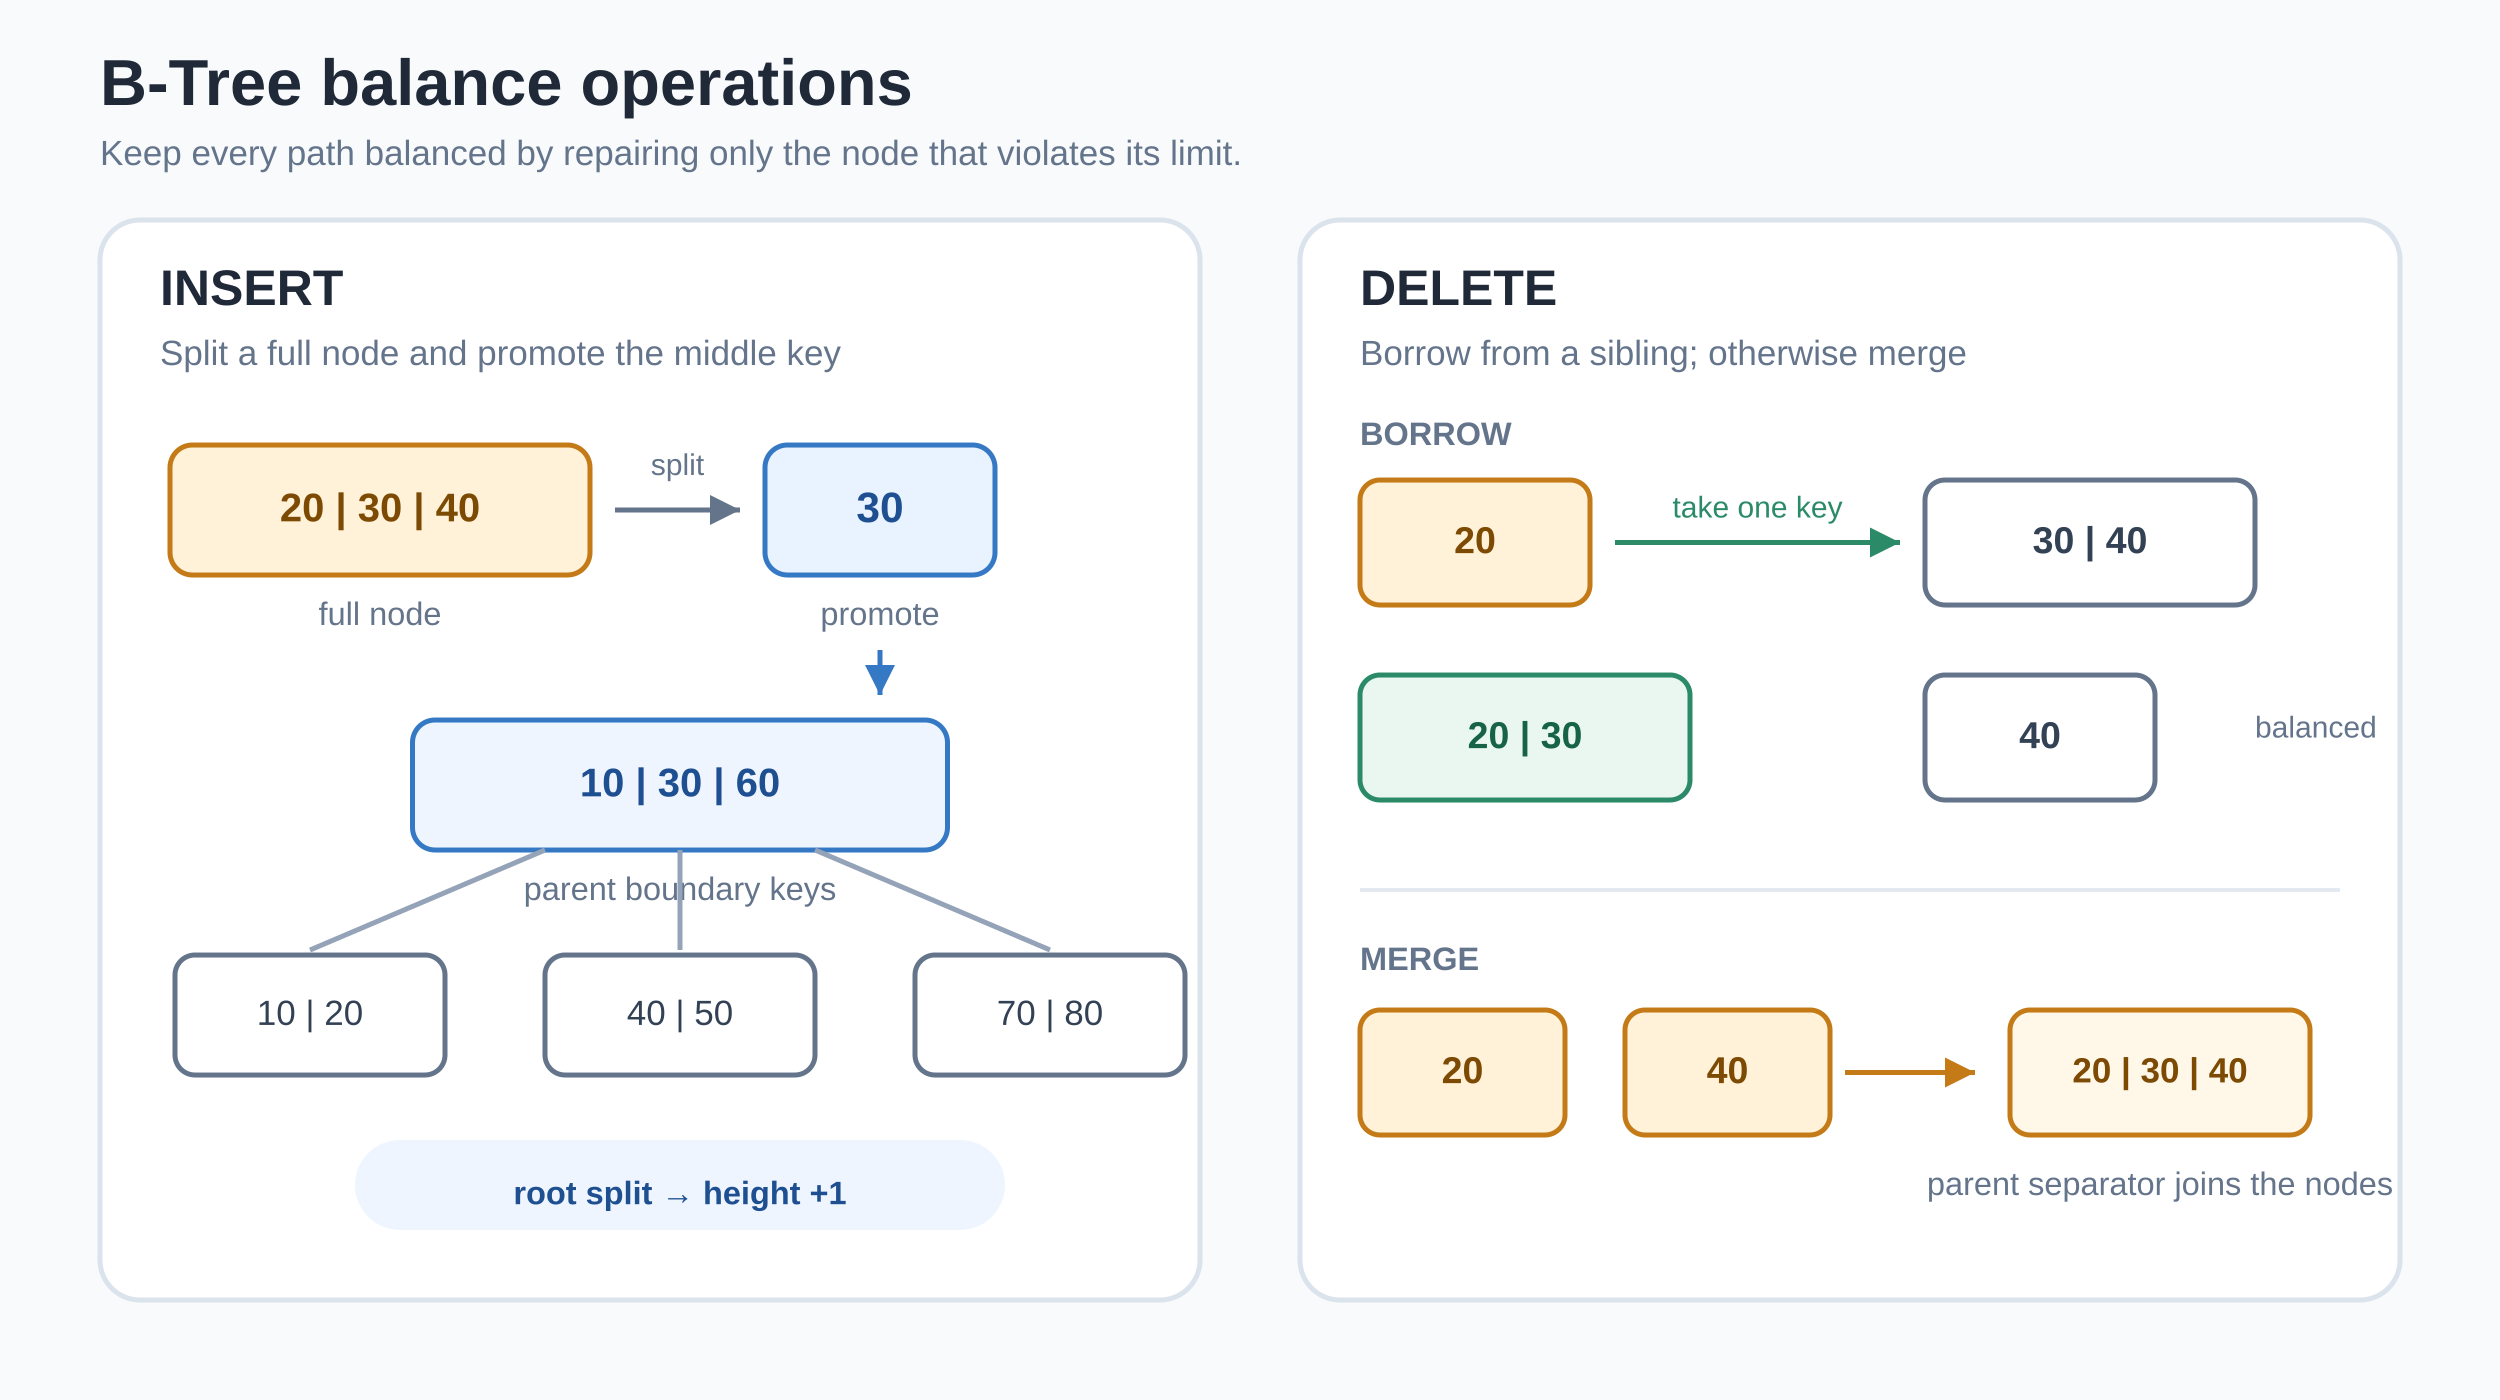
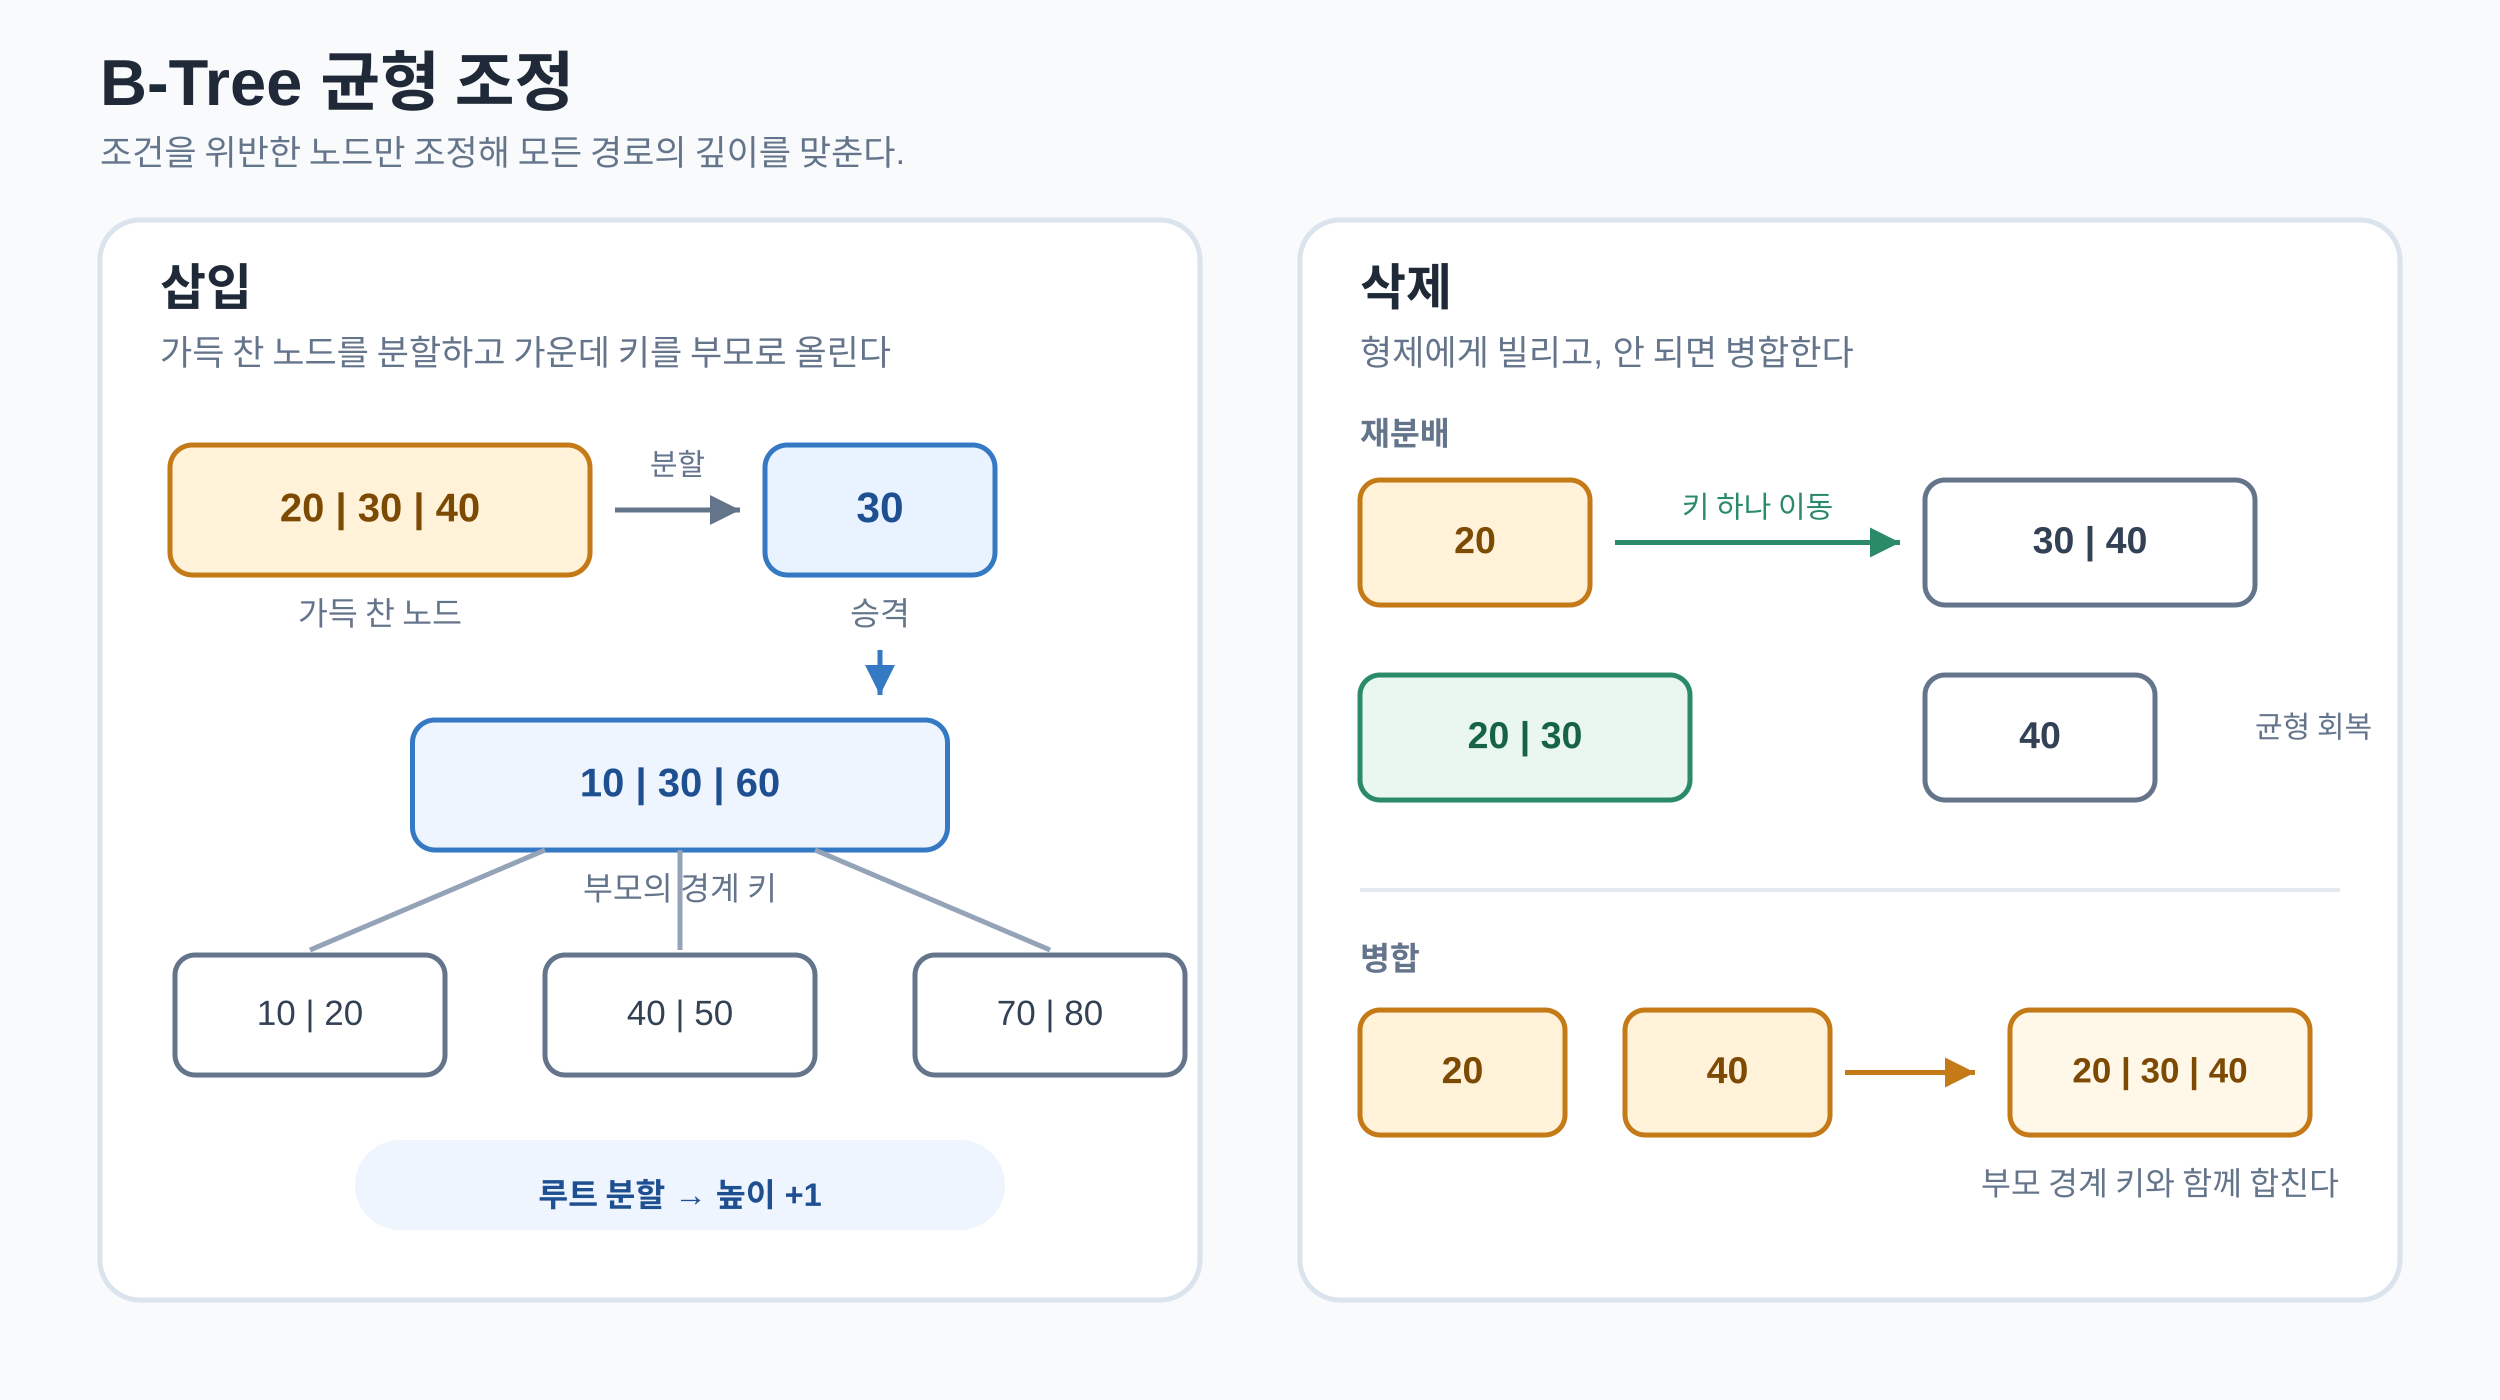
<svg xmlns="http://www.w3.org/2000/svg" width="1000" height="560" viewBox="0 0 1000 560" role="img" aria-labelledby="title desc">
  <rect width="1000" height="560" fill="#f8fafc" />
-   <text x="40" y="42" fill="#1f2937" font-family="Arial, sans-serif" font-size="26" font-weight="700">B-Tree balance operations</text>
-   <text x="40" y="66" fill="#64748b" font-family="Arial, sans-serif" font-size="14">Keep every path balanced by repairing only the node that violates its limit.</text>
+   <text x="40" y="42" fill="#1f2937" font-family="Arial, sans-serif" font-size="26" font-weight="700">B-Tree 균형 조정</text>
+   <text x="40" y="66" fill="#64748b" font-family="Arial, sans-serif" font-size="14">조건을 위반한 노드만 조정해 모든 경로의 깊이를 맞춘다.</text>
  <rect x="40" y="88" width="440" height="432" rx="16" fill="#ffffff" stroke="#dbe3ec" stroke-width="2" />
-   <text x="64" y="122" fill="#1f2937" font-family="Arial, sans-serif" font-size="20" font-weight="700">INSERT</text>
-   <text x="64" y="146" fill="#64748b" font-family="Arial, sans-serif" font-size="14">Split a full node and promote the middle key</text>
+   <text x="64" y="122" fill="#1f2937" font-family="Arial, sans-serif" font-size="20" font-weight="700">삽입</text>
+   <text x="64" y="146" fill="#64748b" font-family="Arial, sans-serif" font-size="14">가득 찬 노드를 분할하고 가운데 키를 부모로 올린다</text>
  <rect x="68" y="178" width="168" height="52" rx="9" fill="#fff2d8" stroke="#c47a16" stroke-width="2" />
  <text x="152" y="204" text-anchor="middle" dominant-baseline="middle" fill="#7c4a03" font-family="Arial, sans-serif" font-size="16" font-weight="700">20 | 30 | 40</text>
-   <text x="152" y="250" text-anchor="middle" fill="#64748b" font-family="Arial, sans-serif" font-size="13">full node</text>
+   <text x="152" y="250" text-anchor="middle" fill="#64748b" font-family="Arial, sans-serif" font-size="13">가득 찬 노드</text>
  <line x1="246" y1="204" x2="296" y2="204" stroke="#64748b" stroke-width="2" />
  <polygon points="296,204 284,198 284,210" fill="#64748b" />
-   <text x="271" y="190" text-anchor="middle" fill="#64748b" font-family="Arial, sans-serif" font-size="12">split</text>
+   <text x="271" y="190" text-anchor="middle" fill="#64748b" font-family="Arial, sans-serif" font-size="12">분할</text>
  <rect x="306" y="178" width="92" height="52" rx="9" fill="#e9f2ff" stroke="#3578c4" stroke-width="2" />
  <text x="352" y="204" text-anchor="middle" dominant-baseline="middle" fill="#1d4f91" font-family="Arial, sans-serif" font-size="17" font-weight="700">30</text>
-   <text x="352" y="250" text-anchor="middle" fill="#64748b" font-family="Arial, sans-serif" font-size="13">promote</text>
+   <text x="352" y="250" text-anchor="middle" fill="#64748b" font-family="Arial, sans-serif" font-size="13">승격</text>
  <line x1="352" y1="260" x2="352" y2="278" stroke="#3578c4" stroke-width="2" />
  <polygon points="352,278 346,266 358,266" fill="#3578c4" />
  <rect x="165" y="288" width="214" height="52" rx="9" fill="#eef5ff" stroke="#3578c4" stroke-width="2" />
  <text x="272" y="314" text-anchor="middle" dominant-baseline="middle" fill="#1d4f91" font-family="Arial, sans-serif" font-size="16" font-weight="700">10 | 30 | 60</text>
-   <text x="272" y="360" text-anchor="middle" fill="#64748b" font-family="Arial, sans-serif" font-size="13">parent boundary keys</text>
+   <text x="272" y="360" text-anchor="middle" fill="#64748b" font-family="Arial, sans-serif" font-size="13">부모의 경계 키</text>
  <line x1="218" y1="340" x2="124" y2="380" stroke="#94a3b8" stroke-width="2" />
  <line x1="272" y1="340" x2="272" y2="380" stroke="#94a3b8" stroke-width="2" />
  <line x1="326" y1="340" x2="420" y2="380" stroke="#94a3b8" stroke-width="2" />
  <rect x="70" y="382" width="108" height="48" rx="8" fill="#ffffff" stroke="#64748b" stroke-width="2" />
  <rect x="218" y="382" width="108" height="48" rx="8" fill="#ffffff" stroke="#64748b" stroke-width="2" />
  <rect x="366" y="382" width="108" height="48" rx="8" fill="#ffffff" stroke="#64748b" stroke-width="2" />
  <text x="124" y="406" text-anchor="middle" dominant-baseline="middle" fill="#334155" font-family="Arial, sans-serif" font-size="14">10 | 20</text>
  <text x="272" y="406" text-anchor="middle" dominant-baseline="middle" fill="#334155" font-family="Arial, sans-serif" font-size="14">40 | 50</text>
  <text x="420" y="406" text-anchor="middle" dominant-baseline="middle" fill="#334155" font-family="Arial, sans-serif" font-size="14">70 | 80</text>
  <rect x="142" y="456" width="260" height="36" rx="18" fill="#eef5ff" />
-   <text x="272" y="478" text-anchor="middle" dominant-baseline="middle" fill="#1d4f91" font-family="Arial, sans-serif" font-size="13" font-weight="700">root split → height +1</text>
+   <text x="272" y="478" text-anchor="middle" dominant-baseline="middle" fill="#1d4f91" font-family="Arial, sans-serif" font-size="13" font-weight="700">루트 분할 → 높이 +1</text>
  <rect x="520" y="88" width="440" height="432" rx="16" fill="#ffffff" stroke="#dbe3ec" stroke-width="2" />
-   <text x="544" y="122" fill="#1f2937" font-family="Arial, sans-serif" font-size="20" font-weight="700">DELETE</text>
-   <text x="544" y="146" fill="#64748b" font-family="Arial, sans-serif" font-size="14">Borrow from a sibling; otherwise merge</text>
-   <text x="544" y="178" fill="#64748b" font-family="Arial, sans-serif" font-size="13" font-weight="700">BORROW</text>
+   <text x="544" y="122" fill="#1f2937" font-family="Arial, sans-serif" font-size="20" font-weight="700">삭제</text>
+   <text x="544" y="146" fill="#64748b" font-family="Arial, sans-serif" font-size="14">형제에게 빌리고, 안 되면 병합한다</text>
+   <text x="544" y="178" fill="#64748b" font-family="Arial, sans-serif" font-size="13" font-weight="700">재분배</text>
  <rect x="544" y="192" width="92" height="50" rx="8" fill="#fff2d8" stroke="#c47a16" stroke-width="2" />
  <rect x="770" y="192" width="132" height="50" rx="8" fill="#ffffff" stroke="#64748b" stroke-width="2" />
  <text x="590" y="217" text-anchor="middle" dominant-baseline="middle" fill="#7c4a03" font-family="Arial, sans-serif" font-size="15" font-weight="700">20</text>
  <text x="836" y="217" text-anchor="middle" dominant-baseline="middle" fill="#334155" font-family="Arial, sans-serif" font-size="15" font-weight="700">30 | 40</text>
  <line x1="646" y1="217" x2="760" y2="217" stroke="#2b8a68" stroke-width="2" />
  <polygon points="760,217 748,211 748,223" fill="#2b8a68" />
-   <text x="703" y="207" text-anchor="middle" fill="#2b8a68" font-family="Arial, sans-serif" font-size="12">take one key</text>
+   <text x="703" y="207" text-anchor="middle" fill="#2b8a68" font-family="Arial, sans-serif" font-size="12">키 하나 이동</text>
  <rect x="544" y="270" width="132" height="50" rx="8" fill="#e9f7f0" stroke="#2b8a68" stroke-width="2" />
  <rect x="770" y="270" width="92" height="50" rx="8" fill="#ffffff" stroke="#64748b" stroke-width="2" />
  <text x="610" y="295" text-anchor="middle" dominant-baseline="middle" fill="#176347" font-family="Arial, sans-serif" font-size="15" font-weight="700">20 | 30</text>
  <text x="816" y="295" text-anchor="middle" dominant-baseline="middle" fill="#334155" font-family="Arial, sans-serif" font-size="15" font-weight="700">40</text>
-   <text x="902" y="295" fill="#64748b" font-family="Arial, sans-serif" font-size="12">balanced</text>
+   <text x="902" y="295" fill="#64748b" font-family="Arial, sans-serif" font-size="12">균형 회복</text>
  <line x1="544" y1="356" x2="936" y2="356" stroke="#e2e8f0" stroke-width="1.5" />
-   <text x="544" y="388" fill="#64748b" font-family="Arial, sans-serif" font-size="13" font-weight="700">MERGE</text>
+   <text x="544" y="388" fill="#64748b" font-family="Arial, sans-serif" font-size="13" font-weight="700">병합</text>
  <rect x="544" y="404" width="82" height="50" rx="8" fill="#fff2d8" stroke="#c47a16" stroke-width="2" />
  <rect x="650" y="404" width="82" height="50" rx="8" fill="#fff2d8" stroke="#c47a16" stroke-width="2" />
  <text x="585" y="429" text-anchor="middle" dominant-baseline="middle" fill="#7c4a03" font-family="Arial, sans-serif" font-size="15" font-weight="700">20</text>
  <text x="691" y="429" text-anchor="middle" dominant-baseline="middle" fill="#7c4a03" font-family="Arial, sans-serif" font-size="15" font-weight="700">40</text>
  <line x1="738" y1="429" x2="790" y2="429" stroke="#c47a16" stroke-width="2" />
  <polygon points="790,429 778,423 778,435" fill="#c47a16" />
  <rect x="804" y="404" width="120" height="50" rx="8" fill="#fff7e8" stroke="#c47a16" stroke-width="2" />
  <text x="864" y="429" text-anchor="middle" dominant-baseline="middle" fill="#7c4a03" font-family="Arial, sans-serif" font-size="14" font-weight="700">20 | 30 | 40</text>
-   <text x="864" y="478" text-anchor="middle" fill="#64748b" font-family="Arial, sans-serif" font-size="13">parent separator joins the nodes</text>
+   <text x="864" y="478" text-anchor="middle" fill="#64748b" font-family="Arial, sans-serif" font-size="13">부모 경계 키와 함께 합친다</text>
</svg>
